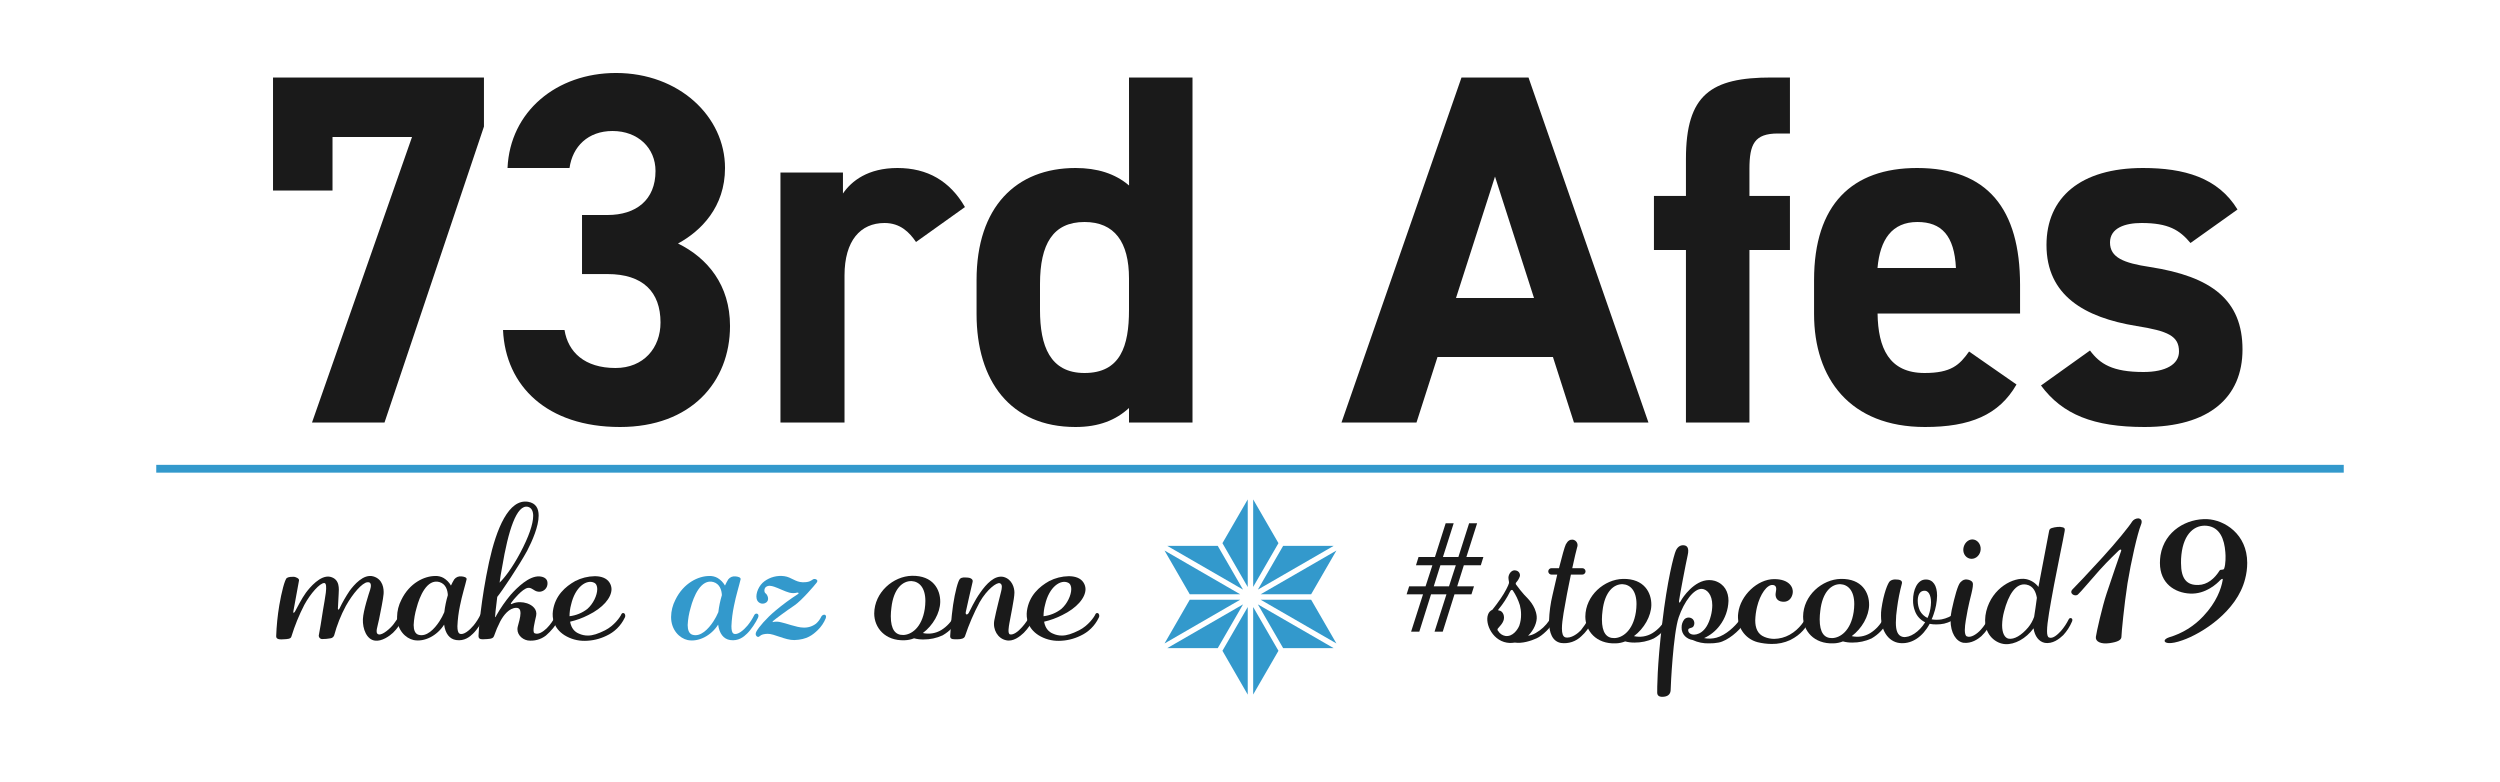
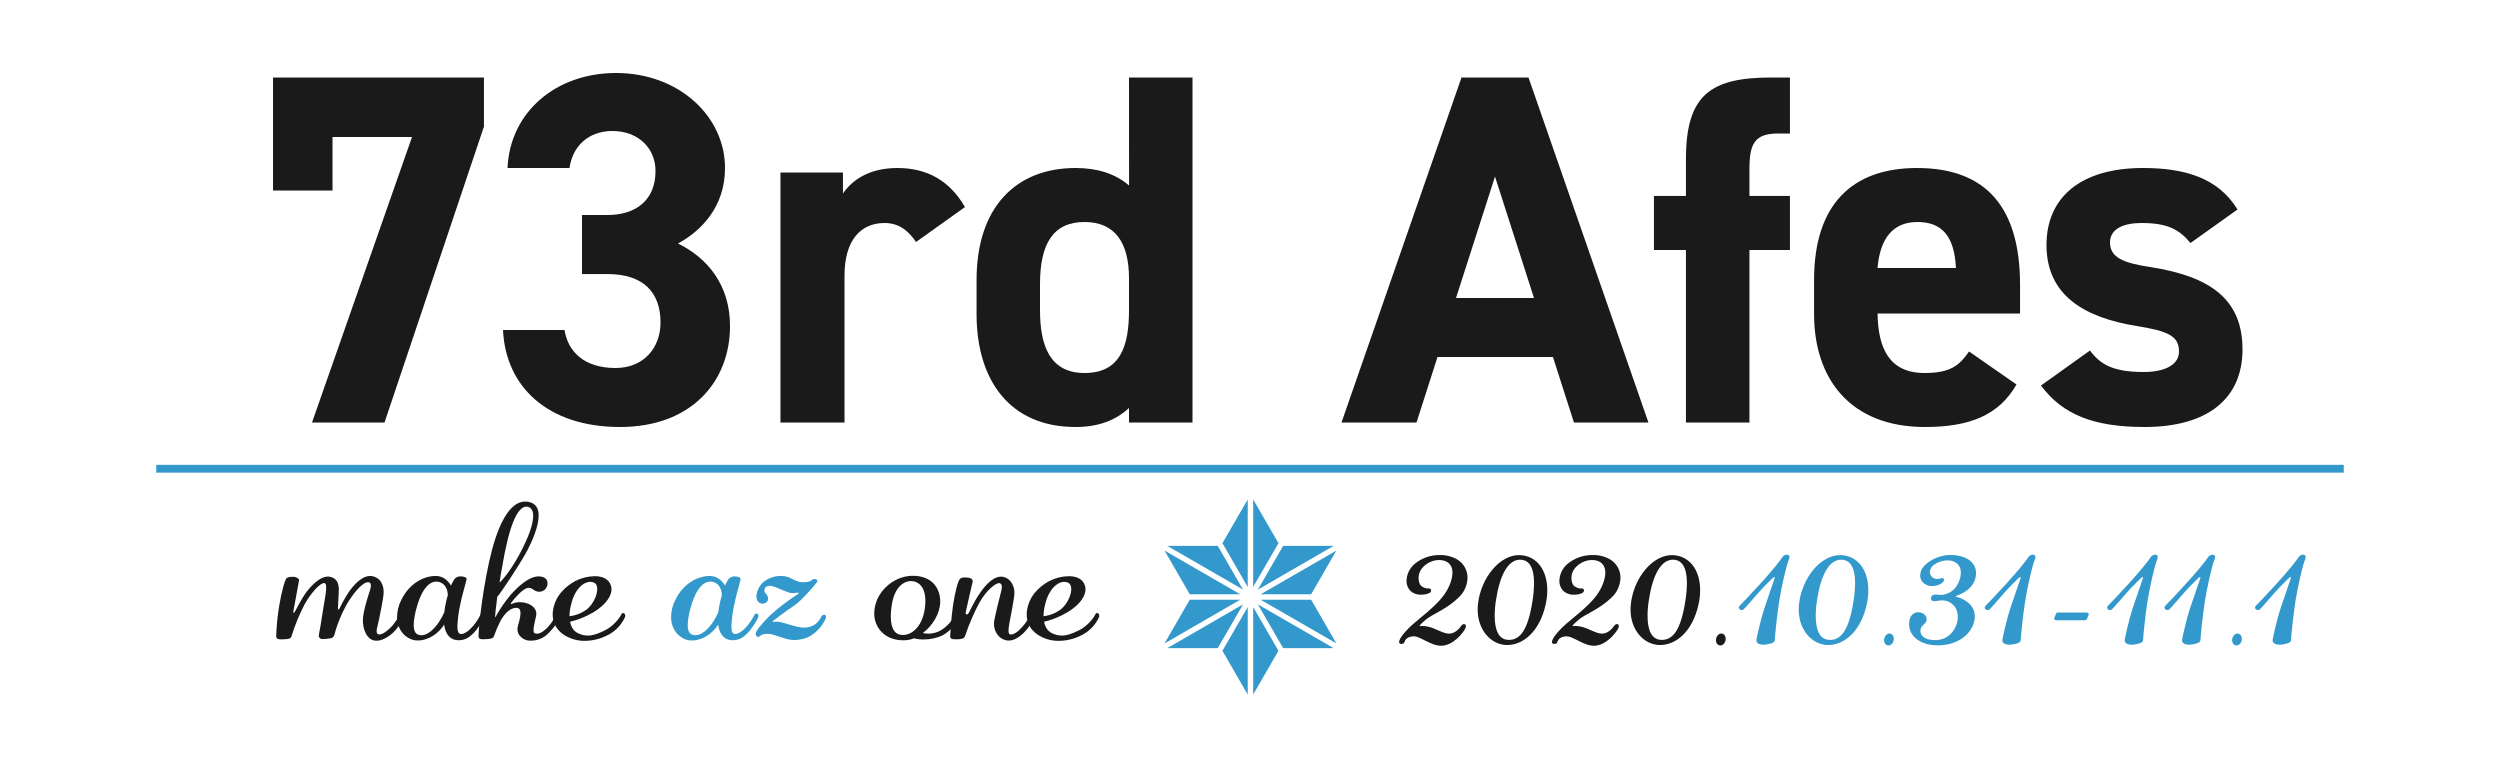
<svg xmlns="http://www.w3.org/2000/svg" id="レイヤー_1" data-name="レイヤー 1" viewBox="0 0 1600 500">
  <defs>
-     <style>.cls-1{fill:#1a1a1a;}.cls-2,.cls-3{fill:#39c;}.cls-3{fill-rule:evenodd;}.cls-4{fill:none;stroke:#39c;stroke-width:5px;}</style>
+     <style>.cls-1{fill:#1a1a1a;}.cls-2,.cls-3{fill:#39c;}.cls-3{fill-rule:evenodd;}</style>
  </defs>
  <path class="cls-1" d="M251.5,405c-2.13,2-7.13,5.63-11.5,5-5.25-.62-8-7.37-7.75-13.75.25-5.5,3.87-16.5,4.62-18.75s1-5.25-1.75-4.87c-3.37.37-9.25,7.12-13.75,15.12a87.68,87.68,0,0,0-7.5,18.88,2.86,2.86,0,0,1-2.25,1.87,28.6,28.6,0,0,1-5.5.5,2.19,2.19,0,0,1-2-2.87c.5-2.13,1.63-9.5,2.63-15.88s3.5-17.12.75-17.12-8.75,6.62-12.75,14a123.14,123.14,0,0,0-8.25,20.25c-.38,1.62-2.75,1.62-4.75,1.75s-5,.37-5-1.88a152.17,152.17,0,0,1,2-19.87c1.37-8.13,3.5-16.63,4.87-17.5,1.13-.75,3.25-.75,4.5-.75,1,.12,3.5,1,3.25,2.37s-3.37,18.25-3.62,19.75c-.13.63,0,1,.12,1s.75-.37,1.13-1.25c.75-1.37,4.25-8.25,6.75-11.62s9.25-11.5,15.5-10.25c6.5,1.5,5.62,8,5.5,11s-.5,8.25-.5,9.37c0,.5.12.75.37.63s.5-.25.75-.88a90.13,90.13,0,0,1,6.38-11.12c2.75-3.75,8.87-11,15.12-9.25s6.88,8,6.63,11.25-2,11.75-2.88,16.12c-.87,4.63-2.87,9-.37,9.75s7.75-4,9.62-6.5a46.6,46.6,0,0,0,4-6.12,1.54,1.54,0,0,1,1.75-.63c.63.25,1.13,1.13.25,3.13A29.31,29.31,0,0,1,251.5,405Z" />
  <path class="cls-1" d="M302.74,405.51c-2.12,2.13-5.62,4.88-10.75,4.13-4.37-.63-7-4.25-7.75-9.88-4.5,7.13-12.62,11.25-19.5,9.88-5.12-1.13-10.62-6.38-10.62-14.75a24.55,24.55,0,0,1,2.75-11c5.25-10.88,14.87-15.25,21.62-15.25a10,10,0,0,1,5.38,1.25,13.32,13.32,0,0,1,4.75,4.87,33.33,33.33,0,0,1,2.12-4,5.05,5.05,0,0,1,4.63-1.87c1.5.12,3.5.62,3.25,1.87-.75,3.38-3,10.5-4.25,17a78.72,78.72,0,0,0-1.63,13c0,2.5.38,4.25,1.38,4.75,2.5,1.25,6.5-2.25,9-5.25a35.44,35.44,0,0,0,4.25-6.62c.87-1.75,3.62-1,2.37,1.75S305.37,403,302.74,405.51Zm-21.5-33c-8-2.25-12.75,9.25-14.62,16.5a46.13,46.13,0,0,0-1.88,11c0,3.13.88,5.63,3.13,6.25,5.12,1.5,10.12-3.62,13.37-8.62a39,39,0,0,0,3.13-5.88,64.17,64.17,0,0,1,2.25-10.87C286.49,377.76,285.37,373.76,281.24,372.51Z" />
  <path class="cls-1" d="M357.74,396.51a38.14,38.14,0,0,1-8.37,10.25,15.6,15.6,0,0,1-11.63,3.13c-4-.75-7.5-4.38-6.37-8.88.62-2.37,1.75-6,1.75-8.62,0-1.88-.63-3.38-2.63-3.38-4.62,0-8.25,4.75-10.37,8.75a67.27,67.27,0,0,0-3.88,9.13c-.37,1.25-1.37,2-4.5,2.12s-5.5.63-5.5-2,1.5-22.87,6.75-47.25c4.75-21.62,12.63-40.62,25-38.62,5,.87,6.75,4.25,6.75,8.87,0,6.88-4.12,16.25-7.37,22.5-5.25,9.63-16.5,26.38-19.13,29.5-1.12,8.63-1.37,12-1.37,12.5-.25.88.37.5.87-.75a90.12,90.12,0,0,1,9-13c4.13-4.62,11.75-12.25,18.5-11.87,6.38.5,5.38,5.37,4.63,6.87a5.29,5.29,0,0,1-5.63,2.88c-2.62-.38-4-2.88-6.5-2.38-3.5.63-9.25,7.63-10.37,9.25s.12,1.13.75.75a11.81,11.81,0,0,1,4.75-.87,14.77,14.77,0,0,1,4.5.75c3.62,1.25,6.62,4,5.75,8s-2.63,10.37-1,11.12c2.37,1.13,5.37-.87,7.75-3.12a30.08,30.08,0,0,0,5.62-7.88c.63-1.25,1.88-1.37,2.38-.62A2.92,2.92,0,0,1,357.74,396.51Zm-36.37-33.62c-.75,3.75-1.25,7.12-1.63,10,3-2.88,8-9.25,13.25-19.13,5.38-10.12,8.25-18.37,8.25-23.62,0-3.13-1.12-5.13-3.25-5.75C330.62,322.51,325.24,339.76,321.37,362.89Z" />
  <path class="cls-1" d="M388.12,406.89a32.21,32.21,0,0,1-13.75,3.25,24,24,0,0,1-13.13-3.63c-7-4.5-8-11-7.37-15.5,1.37-9.87,8-15.62,14.25-19.12a28.39,28.39,0,0,1,12.5-3.13c4,0,7.62,1.13,9.5,4.13a8,8,0,0,1,1.25,4.12c0,5.63-5.63,12.13-14.88,16.63a50.62,50.62,0,0,1-11.62,4.25c.75,4.37,3.12,6.62,5.62,7.62a13.58,13.58,0,0,0,5.75,1.25c3.13,0,6.5-1.12,11-3.37,5.75-2.88,9.75-8.5,10.5-10.38a1.19,1.19,0,0,1,2-.25,2.41,2.41,0,0,1,0,2.75A24,24,0,0,1,388.12,406.89ZM365.49,387a28.69,28.69,0,0,0-1,7.38,22.81,22.81,0,0,0,11.38-4.63c3.75-3.25,6.37-8.75,6.37-12.75,0-1.87-.62-3.5-2.12-4.12C375.49,370.76,368.12,375.39,365.49,387Z" />
  <path class="cls-2" d="M478.11,405.51c-2.12,2.13-5.62,4.88-10.75,4.13-4.37-.63-7-4.25-7.75-9.88-4.5,7.13-12.62,11.25-19.5,9.88-5.12-1.13-10.62-6.38-10.62-14.75a24.55,24.55,0,0,1,2.75-11c5.25-10.88,14.87-15.25,21.62-15.25a10,10,0,0,1,5.38,1.25,13.32,13.32,0,0,1,4.75,4.87,33.33,33.33,0,0,1,2.12-4,5.05,5.05,0,0,1,4.63-1.87c1.5.12,3.5.62,3.25,1.87-.75,3.38-3,10.5-4.25,17a78.72,78.72,0,0,0-1.63,13c0,2.5.38,4.25,1.38,4.75,2.5,1.25,6.5-2.25,9-5.25a35.44,35.44,0,0,0,4.25-6.62c.87-1.75,3.62-1,2.37,1.75S480.74,403,478.11,405.51Zm-21.5-33c-8-2.25-12.75,9.25-14.62,16.5a46.13,46.13,0,0,0-1.88,11c0,3.13.88,5.63,3.13,6.25,5.12,1.5,10.12-3.62,13.37-8.62a39,39,0,0,0,3.13-5.88A64.17,64.17,0,0,1,462,380.89C461.86,377.76,460.74,373.76,456.61,372.51Z" />
  <path class="cls-2" d="M523.36,403.26c-3.12,3-6.87,6.13-15,6.38-5.75.12-13-4.13-17.12-4s-4.75,1.37-5.5,1.87a1.33,1.33,0,0,1-1.63-.5c-.5-.5-.75-1.5,0-2.87,1.5-2.75,6.25-8.38,12.25-13.38a141.5,141.5,0,0,1,14.25-10.5c.38-.25.63-.62.5-.75s-.37-.25-.87-.25a9.75,9.75,0,0,1-5.13,0c-2.5-.62-7.25-3-9.62-3.75-1.88-.62-3.75-1-5.25.13-1.25.87-1.38,3.37-.25,4.12s2.87,4.38.12,6a3.88,3.88,0,0,1-5.87-2.62c-.75-3.38,1.5-8.63,5-11.13A17.47,17.47,0,0,1,502,368.76c4.5.63,7,3.75,11.62,3.88s5.63-1.25,6.75-1.88a2.17,2.17,0,0,1,2.13.13c.62.37.87,1,.25,1.87-1.38,1.88-9.88,11.75-14.38,14.75s-12.5,8.88-13.37,9.75c-.63.63-.75.88-.5.88s.37,0,.62-.13a10.73,10.73,0,0,1,4.75.25c2.38.38,10.25,3.38,14.13,3.38a12.28,12.28,0,0,0,8.25-2.5,13.49,13.49,0,0,0,3.25-4.25,2.35,2.35,0,0,1,2.12-1.5c.75.12,1.38.75.88,2.25A22.2,22.2,0,0,1,523.36,403.26Z" />
  <path class="cls-1" d="M603.24,406.64A28.75,28.75,0,0,1,591,409.26a21.88,21.88,0,0,1-6-.75,17.23,17.23,0,0,1-6,1.25c-12.63.5-19.5-8.12-19.5-17.12.12-13.63,12.25-23.88,24.12-24.13,13.5-.25,18.25,8.75,18.13,16.75-.13,7.13-4.63,15-11.13,19.88a16,16,0,0,0,11.75-1.88,23.09,23.09,0,0,0,8.5-9.25,2.24,2.24,0,0,1,2.5-1.12c.75.37,1.13,1.25.38,2.62A26.12,26.12,0,0,1,603.24,406.64Zm-11-22c0-8.63-4-12.5-8.88-12.75-5.62-.13-11.5,4.75-12.87,17.12a43.34,43.34,0,0,0-.38,5.38c0,8.62,3,12.12,8,12s11.88-4.5,13.75-16.75A36.37,36.37,0,0,0,592.24,384.64Z" />
  <path class="cls-1" d="M655.23,405c-2.5,2.38-6.87,5.88-11.37,4.75-5.25-1.12-8.63-6.75-7.5-12.75s4-16.87,4.37-18.5,1.13-4.62-.87-5.25-8.13,3.88-12.88,12.13a139.92,139.92,0,0,0-9.37,21.75c-.5,1.62-2.75,2-4.75,2s-4.88.37-4.75-2,.62-11.5,1.87-20c1.25-8.25,3.13-15.38,4.38-16.63s3-.87,4.62-.87,4,.87,3.5,2.75-4,17.5-4.37,19.25c-.25,1,.12,1.62.5,1.62s1-.25,1.37-1c1-1.62,3.5-7.62,7.5-13.12,3.75-5.38,9.13-11.25,14.88-9.88,5.37,1.5,6.87,6.88,6.87,10,0,4-2.62,15.75-3.25,19.75-.25,1.63-1.25,6.5.38,7,2.12.5,5.12-1.62,7.75-4.62a35.15,35.15,0,0,0,5.37-7.88,1.5,1.5,0,0,1,2.25-.87c.5.37.75,1.12.25,2.5A34.4,34.4,0,0,1,655.23,405Z" />
  <path class="cls-1" d="M691.48,406.89a32.17,32.17,0,0,1-13.75,3.25,24,24,0,0,1-13.12-3.63c-7-4.5-8-11-7.38-15.5,1.38-9.87,8-15.62,14.25-19.12a28.43,28.43,0,0,1,12.5-3.13c4,0,7.63,1.13,9.5,4.13a8,8,0,0,1,1.25,4.12c0,5.63-5.62,12.13-14.87,16.63a50.49,50.49,0,0,1-11.63,4.25c.75,4.37,3.13,6.62,5.63,7.62a13.58,13.58,0,0,0,5.75,1.25c3.12,0,6.5-1.12,11-3.37,5.75-2.88,9.75-8.5,10.5-10.38a1.19,1.19,0,0,1,2-.25,2.43,2.43,0,0,1,0,2.75A24,24,0,0,1,691.48,406.89ZM668.86,387a28.69,28.69,0,0,0-1,7.38,22.82,22.82,0,0,0,11.37-4.63c3.75-3.25,6.38-8.75,6.38-12.75,0-1.87-.63-3.5-2.13-4.12C678.86,370.76,671.48,375.39,668.86,387Z" />
-   <path class="cls-1" d="M949.36,356.5l-1.63,5.25H936.86l-4.25,13.5h10.75l-1.63,5.13H930.86l-7.5,23.87h-5.25l7.62-23.87h-9.87l-7.5,23.87h-5.25l7.62-23.87h-10.5l1.63-5.13h10.5l4.37-13.5h-10.5l1.63-5.25h10.5l6.87-21.62h5.13l-6.88,21.62h9.88l6.87-21.62h5.13l-6.88,21.62Zm-17.63,5.25h-9.87l-4.25,13.5h9.75Z" />
-   <path class="cls-1" d="M983.48,408.5c-3.5,1.63-9.37,3.5-14,2.75a23.48,23.48,0,0,1-3.12.25c-10.88-.37-16.25-12.37-14-18.25a5.05,5.05,0,0,1,2.75-3c1.75-2.12,3.62-4.75,5.37-7.25,2.63-3.75,5-8.5,5.25-9.75s-.75-2.75-.12-4.87,2.5-3.88,4.62-3.25a3.1,3.1,0,0,1,2.5,3.62,11.34,11.34,0,0,1-2.25,3.88,1.12,1.12,0,0,0,0,1.75,76.24,76.24,0,0,0,5,6.25c2.38,2.5,7.25,6.87,8,13.75.38,3.75-1.75,8.87-5.5,12.5a13.62,13.62,0,0,0,4.88-1.75,25.87,25.87,0,0,0,8.62-8c1-1.88,3.75-1.25,2.38,1.5S987.36,406.75,983.48,408.5Zm-15.37-30.75c-.63-.5-1.25-.12-1.75,1a55.51,55.51,0,0,1-7.13,11c-.5.5-.62,1,.25,1,1.75.13,3.5,2.5,3,5.5-.5,2.75-3.12,5-3.62,5.75a1.17,1.17,0,0,0,0,1.88,6.66,6.66,0,0,0,4.5,3.12c4.75.75,8-4.12,9-6.62a20.8,20.8,0,0,0,1.12-7.13,22.87,22.87,0,0,0-.75-5.87A35.43,35.43,0,0,0,968.11,377.75Z" />
-   <path class="cls-1" d="M1012.11,407.13A15.59,15.59,0,0,1,999,411.5c-5.37-1-7.62-6.25-7.62-14a81.29,81.29,0,0,1,2.25-16.75c.87-4,2-8.5,3-13H993a2.1,2.1,0,0,1-2.12-2.12,2.08,2.08,0,0,1,2.12-2h4.75c1.88-7.5,3.63-13.75,4.38-15.25,1.37-2.5,2.75-3.13,4.5-3a3.58,3.58,0,0,1,2.75,4.87c-.5,1.75-1.75,6.88-3.13,13.38h6.38a2.08,2.08,0,0,1,2.12,2,2.1,2.1,0,0,1-2.12,2.12h-7.25c-.88,4-1.63,8.25-2.5,12.38-1.5,8.37-3.25,16.75-3.25,22.12,0,3.13.62,5.13,2.12,5.63,3.63,1,8.13-2.5,10-4.5a50.2,50.2,0,0,0,4.75-7,1.37,1.37,0,0,1,1.88-.5c.5.37.75,1.12.25,2.37A26.49,26.49,0,0,1,1012.11,407.13Z" />
-   <path class="cls-1" d="M1058.36,408.63a28.75,28.75,0,0,1-12.25,2.62,21.88,21.88,0,0,1-6-.75,17.23,17.23,0,0,1-6,1.25c-12.63.5-19.5-8.12-19.5-17.12.12-13.63,12.25-23.88,24.12-24.13,13.5-.25,18.25,8.75,18.13,16.75-.13,7.13-4.63,15-11.13,19.88a16,16,0,0,0,11.75-1.88A23.09,23.09,0,0,0,1066,396a2.24,2.24,0,0,1,2.5-1.12c.75.37,1.13,1.25.38,2.62A26.12,26.12,0,0,1,1058.36,408.63Zm-11-22c0-8.63-4-12.5-8.88-12.75-5.62-.13-11.5,4.75-12.87,17.12a43.34,43.34,0,0,0-.38,5.38c0,8.62,3,12.12,8,12s11.88-4.5,13.75-16.75A36.37,36.37,0,0,0,1047.36,386.63Z" />
-   <path class="cls-1" d="M1115.61,399.75c-2.38,3.75-9.75,10.38-15.75,11.5a29.54,29.54,0,0,1-6,.5,23,23,0,0,1-10.5-2.12,9.11,9.11,0,0,1-5-2.5,7.5,7.5,0,0,1-2.13-5.5,8,8,0,0,1,1.75-5.25,3.88,3.88,0,0,1,5.38-.13,3.8,3.8,0,0,1,.25,4.88c-1,1-2.88.62-3.13,1.87s.75,2.88,3,3.13,8.63-.63,11.5-12.13a27.38,27.38,0,0,0,.88-6.62c0-7-3.5-10.25-6.63-10.5-5.12-.25-11.37,8-14.87,18.25s-5.13,44-5.13,46.25-1.12,4.12-4.12,4.5-4.5-.5-4.5-2.63-.13-16.75,3.25-44.75c3.12-26.75,7.37-43.37,8.75-46.25s3.5-3.5,5.25-3.25,3.37,1.5,2.25,6.38-5.13,26-5.38,28.25a5.2,5.2,0,0,0-.12,1.87c.12.38.62.13,1.25-1.12.87-1.75,8.37-13.13,18-13.13a12.81,12.81,0,0,1,3.62.5c6.25,2,8.75,7.13,8.75,12.75a27.5,27.5,0,0,1-5.62,15.88,25.58,25.58,0,0,1-10,8,17.2,17.2,0,0,0,7.87-.25c6.13-1.63,12.13-7.5,14.63-11,1.25-1.88,2.5-2.13,3.12-1.25S1116.73,398,1115.61,399.75Z" />
-   <path class="cls-1" d="M1157.85,397.5c-1.75,3.75-4.87,8.5-12.12,12.13a27,27,0,0,1-11.88,2.5,38.63,38.63,0,0,1-9-1.13,16.82,16.82,0,0,1-12.37-18.75c1.37-11.12,12.25-21.62,23-21.62,10,0,12.37,5.62,11.87,8.87-.37,2.75-2.25,5.88-6.25,5.63-4.25-.25-5.12-3.38-4.62-5.88s.62-4.62-1.88-4.87c-3.62-.38-8.12,5.75-10.12,14.12a42.71,42.71,0,0,0-1.13,8.5c0,4.88,1.5,8.88,5.88,10.63a16.46,16.46,0,0,0,6.25,1.25,21.07,21.07,0,0,0,9.87-2.63c6.75-3.75,9.75-9.62,10.75-11.25a1.2,1.2,0,0,1,1.88-.37C1158.48,395,1158.73,396,1157.85,397.5Z" />
-   <path class="cls-1" d="M1197.73,408.63a28.75,28.75,0,0,1-12.25,2.62,21.88,21.88,0,0,1-6-.75,17.23,17.23,0,0,1-6,1.25c-12.63.5-19.5-8.12-19.5-17.12.12-13.63,12.25-23.88,24.12-24.13,13.5-.25,18.25,8.75,18.13,16.75-.13,7.13-4.63,15-11.13,19.88a16,16,0,0,0,11.75-1.88,23.09,23.09,0,0,0,8.5-9.25,2.24,2.24,0,0,1,2.5-1.12c.75.37,1.13,1.25.38,2.62A26.12,26.12,0,0,1,1197.73,408.63Zm-11-22c0-8.63-4-12.5-8.88-12.75-5.62-.13-11.5,4.75-12.87,17.12a43.34,43.34,0,0,0-.38,5.38c0,8.62,3,12.12,8,12s11.88-4.5,13.75-16.75A36.37,36.37,0,0,0,1186.73,386.63Z" />
-   <path class="cls-1" d="M1252.23,394.38c-1.88,2.62-4.88,4-8,4.75a23.75,23.75,0,0,1-5,.5,20.52,20.52,0,0,1-4.25-.38c-4.5,8.38-11.25,12.63-18,12.38-7.38-.13-13.13-6.75-13.13-17.5a26.46,26.46,0,0,1,.25-4.38c1.38-9.87,4.13-16.75,5.5-17.87a5.54,5.54,0,0,1,3.88-1c1.5,0,4.25.25,3.75,2.5a121.17,121.17,0,0,0-3.13,15.87,64.06,64.06,0,0,0-.75,9.25c0,4.88,1,8.38,4.5,9.13,4.38.75,10.5-3.25,14.25-9.38a12.72,12.72,0,0,1-6.5-7.12,18,18,0,0,1-1.25-7c0-6.38,2.63-13.13,8-13.25,4.88-.13,7.38,4,7.38,10.37a37.88,37.88,0,0,1-2.25,12,23.74,23.74,0,0,1-1.25,3.13,19.07,19.07,0,0,0,6.5,0c3-.63,6.25-1.88,8.12-4.13a1,1,0,0,1,1.63.13A1.76,1.76,0,0,1,1252.23,394.38Zm-16.38-8.88c0-4.75-1.75-8-4.87-7.37-2.63.37-3.63,3.25-3.63,6.37a15.53,15.53,0,0,0,1.38,6.38,10.85,10.85,0,0,0,4.87,4.62c.25-.62.5-1.25.75-1.75A26.28,26.28,0,0,0,1235.85,385.5Z" />
-   <path class="cls-1" d="M1268.1,407.13c-2.12,1.87-6.37,4.87-11.5,4.25-4.62-.75-8.25-6.25-8.25-14.38a31.62,31.62,0,0,1,.75-6.62c1.88-8.63,3.88-15.88,5.5-17.63s2.88-2,4.25-1.87,3.13.75,3.63,2c1,2.12-2,10.87-3.13,17.25-.75,4.12-1.87,9.5-1.87,13.12,0,2,.37,3.63,1.25,4,2.5,1.25,6.62-1.5,9.12-4.37a30.84,30.84,0,0,0,4.88-7.38,1.29,1.29,0,0,1,1.87-.87c.5.25.88,1.25.38,2.5A30.63,30.63,0,0,1,1268.1,407.13Zm-7.5-49.63c-3-.75-4.75-4-3.87-7.37s3.87-5.5,6.75-4.75,4.75,4,4,7.37S1263.6,358.25,1260.6,357.5Z" />
-   <path class="cls-1" d="M1320.47,406.5c-2.5,2.38-6.87,5.88-12,4.88-3.5-.75-6.25-4.13-7-9.25-4.87,6.62-12.12,10.5-18.12,10.12s-12.88-5.62-12.88-15.37a25,25,0,0,1,.75-5.75c3.75-15,17.63-22,25.5-20.5a13.33,13.33,0,0,1,7.88,5c1.62-8.5,4.62-24.13,6.75-35.38.25-1.25.37-1.75,1.62-2.25a17.17,17.17,0,0,1,3.75-.75,8.49,8.49,0,0,1,3.5.25c1.75.5,1.25,1.75,1,3.25-.87,5.13-3.62,17.75-6.62,33.5-2.5,13.63-4.5,24.13-4.5,29.63,0,2.37.37,3.75,1.25,4.12,2.5,1,5.5-1.87,7.62-4.12a35.67,35.67,0,0,0,5-7.5c.63-1.5,3.13-.88,2.13,1.37A30.26,30.26,0,0,1,1320.47,406.5Zm-23.62-32.37c-6.75-1.25-11.5,6.62-14.25,17.25a35.44,35.44,0,0,0-1.25,8.75c0,5.25,1.75,8.12,4.12,8.62,3.63.63,8.25-2.12,12.5-7.12a22.19,22.19,0,0,0,3.88-6.88c.62-3.5,1.12-7.75,1.75-12.12C1303,379.25,1301.6,375,1296.85,374.13Z" />
-   <path class="cls-1" d="M1361.6,373.38c-2.13,13.75-3.88,32-3.88,34.12s-2.37,3.38-7.75,4.13-9-1-8.62-4,4.12-19.5,6.87-27.75,8.75-25.88,9.25-27.13-.5-1.37-1.5-.37-6.62,6.25-12.25,12.5-12,14-13.87,15.62-6-.75-3.38-3.37,9.5-9.88,18.88-20.13,17.62-20.5,19.25-23.25a4.86,4.86,0,0,1,4-2c1.62.25,2.75,1.38,1.62,4.13C1368,341.25,1363.85,359.5,1361.6,373.38Z" />
-   <path class="cls-1" d="M1396.85,409.75c-8,2.88-11.5,1.88-11.5.38,0-.75,1-1.63,2.87-2.25a48.57,48.57,0,0,0,22-13.63c8.38-8.87,11.38-17.62,12.25-22.75.38-1.5-.5-1.25-1.75,0-1.5,1.63-9,9-19.25,8.38-9.37-.5-19.12-6.25-19.12-19.63a34.5,34.5,0,0,1,.37-4.87c2.63-15.88,17.13-23.63,29.88-23.13,11,.5,25.62,9.5,25.62,28a40.2,40.2,0,0,1-1.37,10.38C1431.6,391.38,1409.1,405.5,1396.85,409.75Zm15.5-73.25c-7.5-.75-14.75,4.63-16.25,18.5a40.6,40.6,0,0,0-.25,5.38c0,10,3.62,14.25,11.12,14,5.75-.13,10.38-4.13,13.5-9.13.75-1.25,2.38,0,3-1.37,1-2.75,1-8,.75-10.5C1423.6,345.25,1420.85,337.38,1412.35,336.5Z" />
+   <path class="cls-1" d="M937.7,402.38c-1.53,3-7.65,10.53-14.85,10.89s-14-6.57-18.81-6-4.77,3.15-5.4,4.14-4.14,1.35-3-1.62,5.22-7.38,9.18-10.8,13.59-10.71,18.63-17.27c3.42-4.41,6.12-10.35,6.12-15.21,0-3.78-1.71-6.84-5.94-7.83a13.74,13.74,0,0,0-2.7-.27c-5.58,0-10.62,3.78-12.24,7.56a11.19,11.19,0,0,0-.81,4.05c0,2.34.81,4.31,1.71,5a7.14,7.14,0,0,0,5,1.61,1.14,1.14,0,0,1,1.26.9c.27.73-.18,1.63-1.35,2.17a13.46,13.46,0,0,1-5,.9,9.47,9.47,0,0,1-7-2.61,9,9,0,0,1-2.34-6.3,14.84,14.84,0,0,1,5-10.62,24.85,24.85,0,0,1,16.38-5.85A21.41,21.41,0,0,1,933,358.29a13.51,13.51,0,0,1,6.21,11.51,17.7,17.7,0,0,1-5.49,12.42c-7.65,7.57-17.37,11.07-21.06,14.22s-3.78,3.6-4,3.87,0,.54.36.36a14.11,14.11,0,0,1,4.68.36c5,.9,10,4.68,13.86,4.5s6.39-3.24,7.74-5.13c1-1.26,2.34-1.26,2.79-.27A3.15,3.15,0,0,1,937.7,402.38Z" />
+   <path class="cls-1" d="M964.07,412.82c-9.81-.36-18.36-9.45-18.36-22.77a30.41,30.41,0,0,1,.27-4c1.89-16.1,13.86-31.31,26.91-30.77,10.71.54,17.37,9.63,17.37,22.4a40.42,40.42,0,0,1-1,9C985.49,404.09,974.78,413.09,964.07,412.82Zm17.73-39.6c0-10.16-3.24-14.66-8.37-15-8.46-.54-13.68,10.62-15.93,25.47a63.75,63.75,0,0,0-.9,10.43c0,9.18,2.61,15.12,8.55,15.39,7.92.45,12.87-6.84,15.66-25A80.42,80.42,0,0,0,981.8,373.22Z" />
+   <path class="cls-1" d="M1035.53,402.38c-1.53,3-7.65,10.53-14.85,10.89s-14-6.57-18.81-6-4.77,3.15-5.4,4.14-4.14,1.35-3-1.62,5.22-7.38,9.18-10.8,13.59-10.71,18.63-17.27c3.42-4.41,6.12-10.35,6.12-15.21,0-3.78-1.71-6.84-5.94-7.83a13.74,13.74,0,0,0-2.7-.27c-5.58,0-10.62,3.78-12.24,7.56a11.19,11.19,0,0,0-.81,4.05c0,2.34.81,4.31,1.71,5a7.14,7.14,0,0,0,5,1.61,1.14,1.14,0,0,1,1.26.9c.27.73-.18,1.63-1.35,2.17a13.46,13.46,0,0,1-5,.9,9.47,9.47,0,0,1-7-2.61,9,9,0,0,1-2.34-6.3,14.84,14.84,0,0,1,5-10.62,24.85,24.85,0,0,1,16.38-5.85,21.41,21.41,0,0,1,11.52,3.06,13.51,13.51,0,0,1,6.21,11.51,17.7,17.7,0,0,1-5.49,12.42c-7.65,7.57-17.37,11.07-21.06,14.22s-3.78,3.6-4,3.87,0,.54.36.36a14.11,14.11,0,0,1,4.68.36c5,.9,10,4.68,13.86,4.5s6.39-3.24,7.74-5.13c1-1.26,2.34-1.26,2.79-.27A3.15,3.15,0,0,1,1035.53,402.38Z" />
+   <path class="cls-1" d="M1061.9,412.82c-9.81-.36-18.36-9.45-18.36-22.77a30.41,30.41,0,0,1,.27-4c1.89-16.1,13.86-31.31,26.91-30.77,10.71.54,17.37,9.63,17.37,22.4a40.42,40.42,0,0,1-1,9C1083.32,404.09,1072.61,413.09,1061.9,412.82Zm17.73-39.6c0-10.16-3.24-14.66-8.37-15-8.46-.54-13.68,10.62-15.93,25.47a63.75,63.75,0,0,0-.9,10.43c0,9.18,2.61,15.12,8.55,15.39,7.92.45,12.87-6.84,15.66-25A80.42,80.42,0,0,0,1079.63,373.22Z" />
+   <path class="cls-1" d="M1101,413.09c-1.71,0-3-1.71-2.79-3.78s1.71-3.87,3.42-3.87,3,1.71,2.79,3.87S1102.67,413.09,1101,413.09Z" />
+   <path class="cls-2" d="M1138.67,384.92c-1.53,9.9-2.79,23-2.79,24.57s-1.71,2.43-5.58,3-6.48-.72-6.21-2.88,3-14,5-20,6.3-18.62,6.66-19.52-.36-1-1.08-.28-4.77,4.5-8.82,9-8.64,10.08-10,11.25-4.32-.54-2.43-2.42,6.84-7.11,13.59-14.5,12.69-14.75,13.86-16.73a3.5,3.5,0,0,1,2.88-1.44c1.17.18,2,1,1.17,3C1143.26,361.8,1140.29,374.94,1138.67,384.92Z" />
+   <path class="cls-2" d="M1169.54,412.82c-9.81-.36-18.36-9.45-18.36-22.77a30.41,30.41,0,0,1,.27-4c1.89-16.1,13.86-31.31,26.91-30.77,10.71.54,17.37,9.63,17.37,22.4a40.42,40.42,0,0,1-1,9C1191,404.09,1180.25,413.09,1169.54,412.82Zm17.73-39.6c0-10.16-3.24-14.66-8.37-15-8.46-.54-13.68,10.62-15.93,25.47a63.75,63.75,0,0,0-.9,10.43c0,9.18,2.61,15.12,8.55,15.39,7.92.45,12.87-6.84,15.66-25A80.42,80.42,0,0,0,1187.27,373.22Z" />
+   <path class="cls-2" d="M1208.6,413.09c-1.71,0-3-1.71-2.79-3.78s1.71-3.87,3.42-3.87,3,1.71,2.79,3.87S1210.31,413.09,1208.6,413.09Z" />
+   <path class="cls-2" d="M1252.7,381.14c-1.08.36-1.44.82-.54.9s10.62,2.79,11.61,10.89c1,8.46-6.3,18.72-20.88,20-.9.09-1.8.09-2.7.09-11.43,0-18.36-6-18.36-13.5a11.85,11.85,0,0,1,.36-3.06,5.55,5.55,0,0,1,7-4.4c2.43.53,4.32,2.69,3.78,5s-2.79,2.79-3.6,4.95-.54,7.29,8.46,7.65,13.86-6.48,14.94-12.33-1.53-11.43-7.65-12.87c-4.23-1-8.91,1.9-9.27-1.17-.36-2.78,2.88-3,4.59-2.69s5.31.35,9.27-2.7c2.7-2.08,5.22-6.93,5.22-11.34a7.32,7.32,0,0,0-2.07-5.58,9,9,0,0,0-6.39-2.34,15.19,15.19,0,0,0-9.36,3.33,6.09,6.09,0,0,0-2.07,4.14,4.6,4.6,0,0,0,2.43,3.87c1.89,1.08,4.5.18,5.49,0s1.71,1.17.72,2.34c-1.17,1.35-3.78,3-8.28,2.7-2.16-.18-6.48-2-6.48-6.66a10.56,10.56,0,0,1,.45-2.7c1.53-4.95,10.62-11.07,20.52-10.44s15.66,5.67,14.67,13.23C1263.5,377.37,1253.78,380.7,1252.7,381.14Z" />
+   <path class="cls-2" d="M1296.08,384.92c-1.53,9.9-2.79,23-2.79,24.57s-1.71,2.43-5.58,3-6.48-.72-6.21-2.88,3-14,5-20,6.3-18.62,6.66-19.52-.36-1-1.08-.28-4.77,4.5-8.82,9-8.64,10.08-10,11.25-4.32-.54-2.43-2.42,6.84-7.11,13.59-14.5,12.69-14.75,13.86-16.73a3.5,3.5,0,0,1,2.88-1.44c1.17.18,2,1,1.17,3C1300.67,361.8,1297.7,374.94,1296.08,384.92Z" />
+   <path class="cls-2" d="M1335.86,395.63c-.27.72-.63,1.35-1.35,1.35h-18.45c-.81,0-1.62-.63-1.35-1.35l.9-2.25c.27-.72.54-1.34,1.35-1.34h18.45c.72,0,1.62.62,1.35,1.34Z" />
+   <path class="cls-2" d="M1374.38,384.92c-1.53,9.9-2.79,23-2.79,24.57s-1.71,2.43-5.58,3-6.48-.72-6.21-2.88,3-14,5-20,6.3-18.62,6.66-19.52-.36-1-1.08-.28-4.77,4.5-8.82,9-8.64,10.08-10,11.25-4.32-.54-2.43-2.42,6.84-7.11,13.59-14.5,12.69-14.75,13.86-16.73a3.5,3.5,0,0,1,2.88-1.44c1.17.18,2,1,1.17,3C1379,361.8,1376,374.94,1374.38,384.92Z" />
+   <path class="cls-2" d="M1411.1,384.92c-1.53,9.9-2.79,23-2.79,24.57s-1.71,2.43-5.58,3-6.48-.72-6.21-2.88,3-14,5-20,6.3-18.62,6.66-19.52-.36-1-1.08-.28-4.77,4.5-8.82,9-8.64,10.08-10,11.25-4.32-.54-2.43-2.42,6.84-7.11,13.59-14.5,12.69-14.75,13.86-16.73a3.5,3.5,0,0,1,2.88-1.44c1.17.18,2,1,1.17,3C1415.69,361.8,1412.72,374.94,1411.1,384.92Z" />
+   <path class="cls-2" d="M1431.35,413.09c-1.71,0-3-1.71-2.79-3.78s1.71-3.87,3.42-3.87,3,1.71,2.79,3.87S1433.06,413.09,1431.35,413.09Z" />
+   <path class="cls-2" d="M1469.05,384.92c-1.52,9.9-2.78,23-2.78,24.57s-1.72,2.43-5.58,3-6.48-.72-6.21-2.88,3-14,5-20,6.29-18.62,6.65-19.52-.36-1-1.07-.28-4.77,4.5-8.82,9-8.64,10.08-10,11.25-4.32-.54-2.43-2.42,6.84-7.11,13.59-14.5,12.68-14.75,13.85-16.73a3.51,3.51,0,0,1,2.88-1.44c1.17.18,2,1,1.17,3C1473.64,361.8,1470.67,374.94,1469.05,384.92Z" />
  <path class="cls-1" d="M174.73,121.92V49.6h135V81L246.09,270.4h-46.4l64-182.72H212.81v34.24Z" />
  <path class="cls-1" d="M372.49,137.6h16.32c18.24,0,30.72-9.6,30.72-28.16,0-14.72-11.2-25.6-27.52-25.6-15.68,0-25.6,9.92-27.52,23.68H324.81c1.6-36.16,31.36-60.81,69.44-60.81,40.32,0,69.76,27.85,69.76,60.81,0,25-15.36,40.32-30.08,48.32,18.88,9.28,33.28,26.56,33.28,52.8,0,35.84-25,64.64-70.4,64.64-46.72,0-73.28-26.24-74.88-62.08h39.36c2.24,14.08,12.8,24.32,32.64,24.32,17.92,0,28.8-12.8,28.8-29.12,0-19.52-11.2-31-33.92-31H372.49Z" />
  <path class="cls-1" d="M586.25,154.88c-4.16-6.08-9.92-12.16-20.16-12.16-15.36,0-25.6,11.2-25.6,33.6V270.4h-41v-160h40v13.44c5.44-8,16-16.32,34.88-16.32q28.8,0,43.2,25Z" />
  <path class="cls-1" d="M722.56,49.6H763.2V270.4H722.56v-9.28c-8.32,7.68-19.2,12.16-34.24,12.16C646.4,273.28,625,243.52,625,201V179.2c0-46.72,25.28-71.68,63.36-71.68,13.76,0,25.28,3.52,34.24,11.2Zm0,148.8V178.24c0-23.36-9.28-36.16-28.48-36.16-20.16,0-28.48,14.08-28.48,39.68V198.4c0,23,6.4,40.32,28.48,40.32C717.12,238.72,722.56,221.44,722.56,198.4Z" />
  <path class="cls-1" d="M858.56,270.4l76.8-220.8h42.88L1055,270.4h-47.68l-13.44-41.92H920L906.56,270.4Zm73.28-79.68h49.92L956.8,113Z" />
  <path class="cls-1" d="M1079,125.4V101.76c0-41.28,16-52.16,54.72-52.16h11.84V85.44h-7.68c-15,0-18.24,6.72-18.24,22.72V125.4h25.92V160h-25.92V270.4H1079V160h-20.48V125.4Z" />
  <path class="cls-1" d="M1290.56,246.08c-11.2,19.52-29.76,27.2-58.56,27.2-48,0-71-31-71-72.32V179.2c0-48.32,24.32-71.68,65.92-71.68,45.12,0,65.92,26.24,65.92,74.88v18.24h-91.2c.32,22.08,7.36,38.08,30.08,38.08,17,0,22.4-5.12,28.48-13.76Zm-89-74.56h50.24c-1-20.8-9.28-29.44-24.64-29.44C1210.88,142.08,1203.2,153.28,1201.6,171.52Z" />
  <path class="cls-1" d="M1401.92,155.52c-7-8.32-14.08-12.8-31.36-12.8-10.56,0-20.16,3.2-20.16,12.48,0,9.6,8.64,13.12,25.6,15.68,39.36,6.08,59.2,21.12,59.2,52.8,0,30.72-21.44,49.6-62.72,49.6-32.65,0-52.49-8-66.25-26.56l31.36-22.4c6.41,8.64,14.41,13.76,34.25,13.76,14.08,0,22.72-4.8,22.72-13.12,0-9.92-7-13.12-27.2-16.32-33.28-5.44-57.61-19.52-57.61-51.84,0-30.4,21.76-49.28,61.77-49.28,26.24,0,48,6.08,60.48,26.56Z" />
  <path class="cls-3" d="M782.36,416.5l16.19-28v56.07Zm19.67-28,16.18,28-16.18,28Zm19.19,26.31-16.18-28,48.5,28Zm-74.18,0,48.5-28-16.18,28Zm59.75-31h32.33l16.18,28Zm-45.34,0h32.29l-48.44,28Zm45.34-3.46,48.51-28-16.18,28Zm-45.34,0-16.15-28,48.44,28Zm-14.41-31h32.32l16.18,28Zm74.17,0h32.33l-48.5,28Zm-38.85-1.72,16.19-28v56.07Zm19.67-28,16.18,28-16.18,28Z" />
-   <line class="cls-4" x1="100" y1="300" x2="1500" y2="300" />
+   <rect class="cls-2" x="100" y="297.5" width="1400" height="5" />
</svg>
